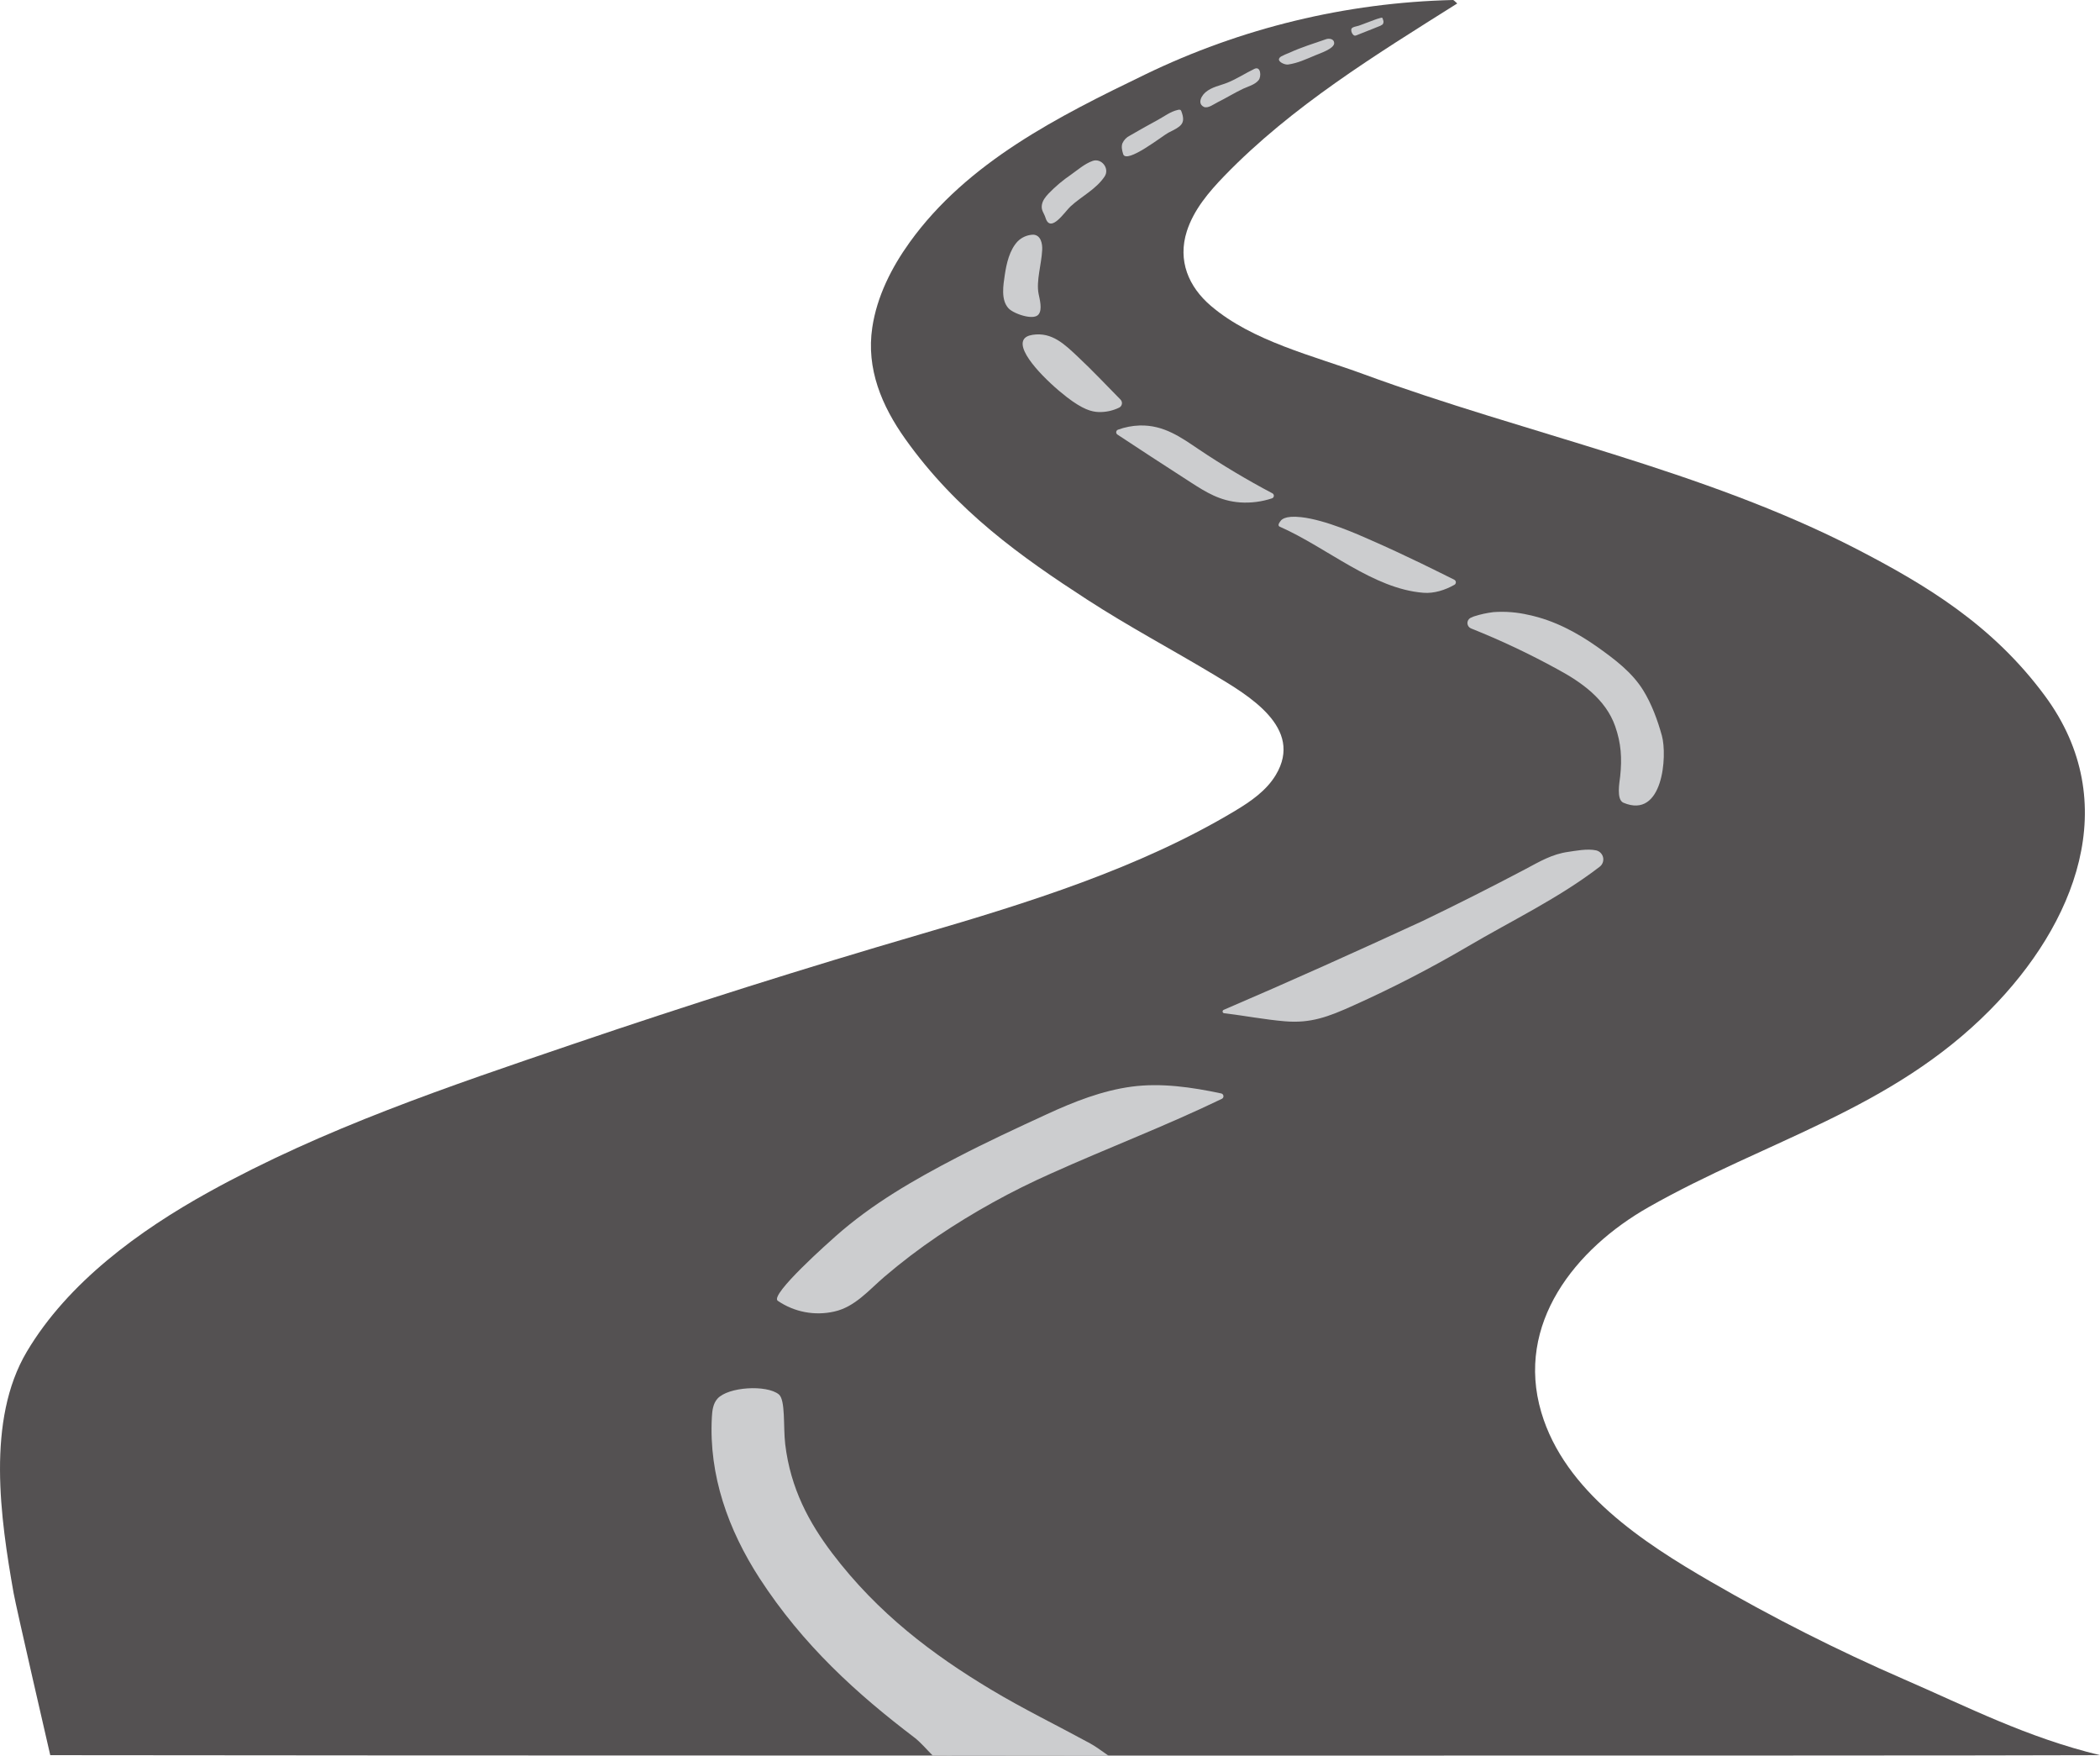
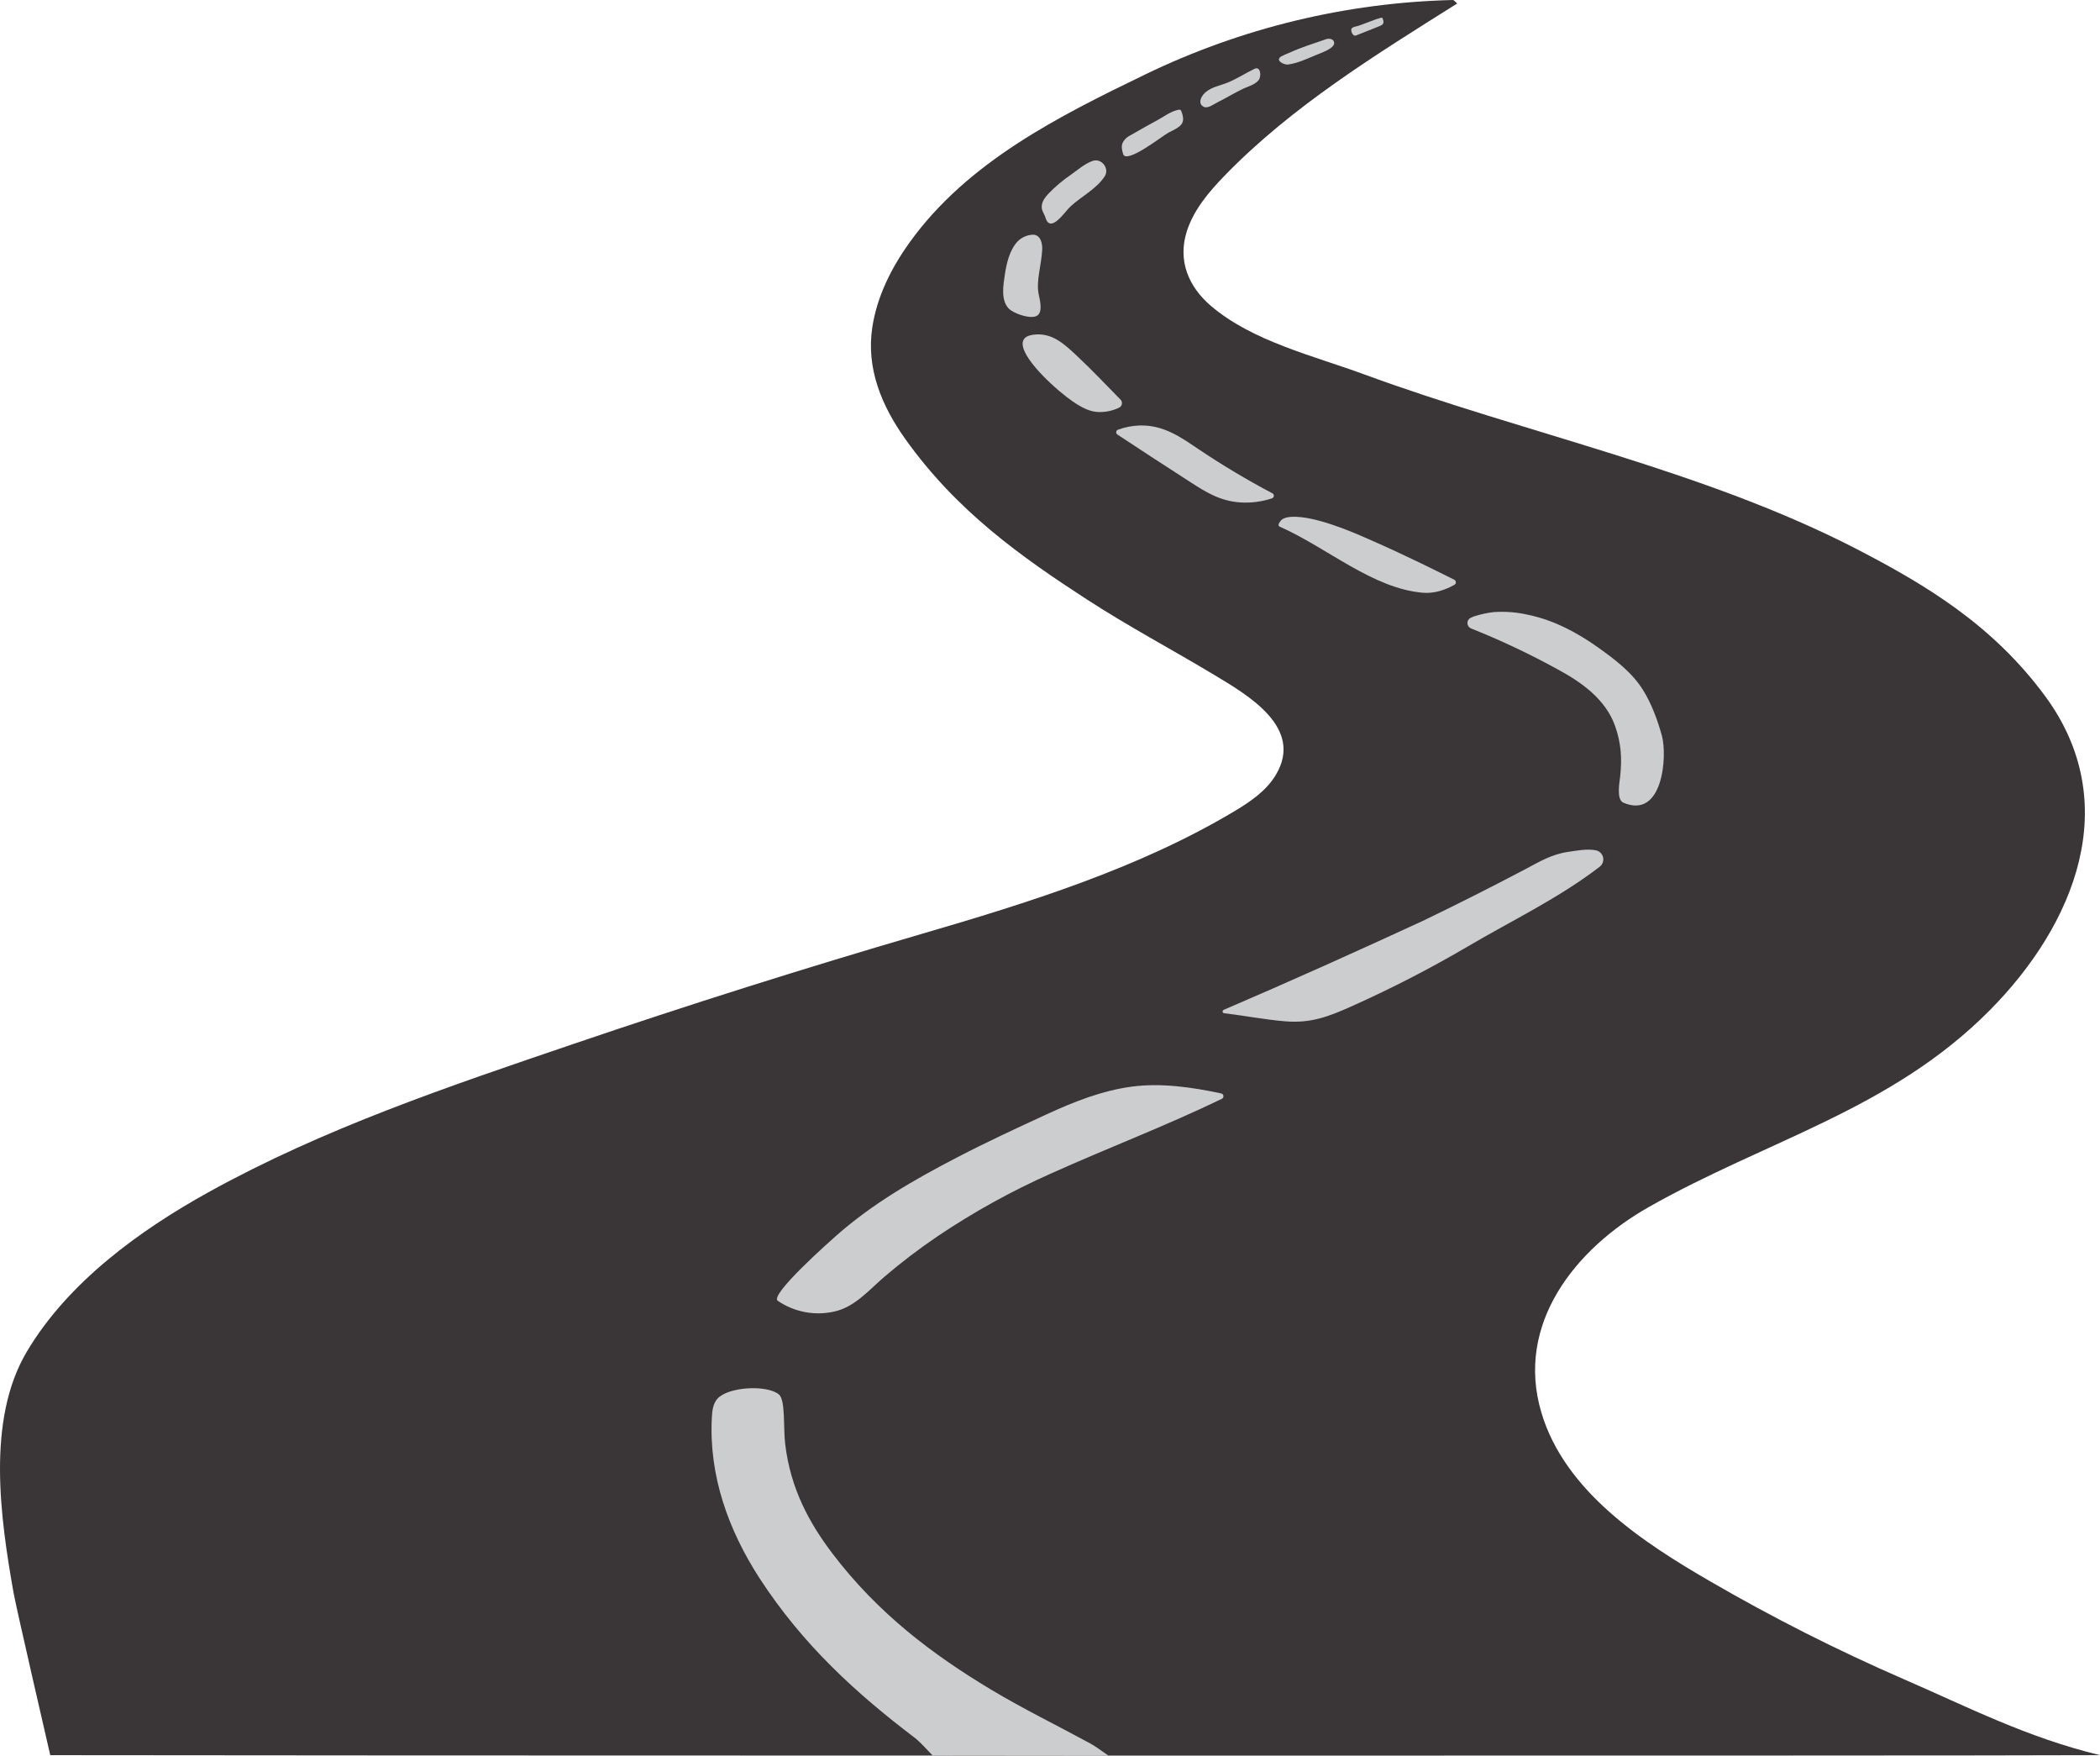
<svg xmlns="http://www.w3.org/2000/svg" preserveAspectRatio="none" viewBox="0 0 1001.83 837.35">
  <defs>
    <style>.prefix__cls-2{fill:#cccdcf}</style>
  </defs>
  <g id="prefix__Layer_2" data-name="Layer 2">
    <g id="prefix__background">
      <g id="prefix__road">
-         <path d="M1001.83 837.13c-60.72.39-931.68.18-977.86 0 0 0-16.26-70.43-17.47-77.28-6.29-35.61-13.14-82.49 6.32-115.21 19.61-33 53.66-57.74 86.62-76 55.18-30.53 114.46-50.42 174.05-70.7q82.29-28 165.76-52.38c50.77-14.81 104.37-31.45 150-58.86 7.47-4.48 14.91-9.62 19.39-17.09 13.51-22.51-13.21-38-29.29-47.66-20.21-12.15-40.84-23.07-60.77-36-31.36-20.34-62.24-42.17-86.72-76.6-11.2-15.74-18.68-33.48-15.73-53.14 2.22-14.79 9.15-28.56 17.89-40.7 27.54-38.23 70.85-59.95 112.2-79.94A356.6 356.6 0 01693.13 0c.45 0 .92.71 2.07 1.65-38.79 24.42-78.87 49-111 82.15-7.5 7.73-14.7 16.22-18 26.47-4.47 14 .77 26.49 11.52 35.65 19.81 16.9 48.88 23.75 72.87 32.57C728.15 207 812.42 224 886 262c32.54 16.88 64.41 35.84 89.54 69.86 37.82 51.2 14.33 109-26.31 150-47.05 47.47-106.31 61.9-162.66 93.84-35.1 19.89-63.74 55.72-51.28 97.89 11.16 37.79 48.72 62.21 80.92 80.84A894.75 894.75 0 00908 800.8c30.8 13.36 58.79 27.86 93.83 36.33z" fill="#545152" />
+         <path d="M1001.83 837.13c-60.72.39-931.68.18-977.86 0 0 0-16.26-70.43-17.47-77.28-6.29-35.61-13.14-82.49 6.32-115.21 19.61-33 53.66-57.74 86.62-76 55.18-30.53 114.46-50.42 174.05-70.7q82.29-28 165.76-52.38c50.77-14.81 104.37-31.45 150-58.86 7.47-4.48 14.91-9.62 19.39-17.09 13.51-22.51-13.21-38-29.29-47.66-20.21-12.15-40.84-23.07-60.77-36-31.36-20.34-62.24-42.17-86.72-76.6-11.2-15.74-18.68-33.48-15.73-53.14 2.22-14.79 9.15-28.56 17.89-40.7 27.54-38.23 70.85-59.95 112.2-79.94A356.6 356.6 0 01693.13 0c.45 0 .92.71 2.07 1.65-38.79 24.42-78.87 49-111 82.15-7.5 7.73-14.7 16.22-18 26.47-4.47 14 .77 26.49 11.52 35.65 19.81 16.9 48.88 23.75 72.87 32.57C728.15 207 812.42 224 886 262c32.54 16.88 64.41 35.84 89.54 69.86 37.82 51.2 14.33 109-26.31 150-47.05 47.47-106.31 61.9-162.66 93.84-35.1 19.89-63.74 55.72-51.28 97.89 11.16 37.79 48.72 62.21 80.92 80.84A894.75 894.75 0 00908 800.8c30.8 13.36 58.79 27.86 93.83 36.33z" fill="#3A3537" />
        <path class="prefix__cls-2" d="M445 837.35c-2.95-2.93-5.72-6.3-8.88-8.71-27.21-20.67-53-43.88-73.84-76-14.82-22.96-24.18-48.88-22.68-76.64.16-3.15.56-6.53 2.65-8.87 5.08-5.71 23.45-6.76 29.27-2.1 3.29 2.63 2.09 15.5 3.07 23.75 2.54 21.25 11.45 37.52 22.4 52 21.88 28.86 48.13 48.46 75.66 65 15.55 9.33 31.6 17.12 47.39 25.73 3.05 1.67 5.92 3.93 8.87 5.92zM582.59 521.52a1.37 1.37 0 01.31 2.57c-26.7 12.91-54.39 23.41-81.42 35.58a356 356 0 00-54.14 29.93 287.14 287.14 0 00-25.4 19.34c-7.36 6.28-14.07 14.45-24 16.62a34.26 34.26 0 01-26.91-5.15c-4-2.85 25.11-28.57 27.67-30.84 17.49-15.48 37.21-26.8 57.92-37.56 14.08-7.31 28.49-14 42.89-20.62 12.79-5.9 26.3-11.23 40.35-13.11s28.8.26 42.73 3.24zM584 483.27a.84.84 0 01-.24-1.61c31.86-13.66 63.39-27.85 94.87-42.37q24.72-11.9 49-24.71c7-3.71 12.74-7.2 20.58-8.29 3-.41 9-1.65 13.27-.7a4.42 4.42 0 011.64 7.83c-19.52 15-41.87 25.62-63 38.06a565 565 0 01-54.59 28.15c-11.81 5.33-20.18 8.5-32.43 7.49-9.79-.81-19.41-2.72-29.1-3.85zM701.74 299.72a2.79 2.79 0 01-.26-5 14.12 14.12 0 011.67-.72 49.73 49.73 0 019.32-2.05 56 56 0 0116.81 1.34c12.09 2.53 23.16 8.45 33.15 15.55 8 5.71 16.18 11.86 21.45 20.35 4.06 6.55 6.89 14.28 8.94 21.68 2.65 9.62.57 40-18.34 32-3.5-1.5-1.84-9.9-1.55-12.62.9-8.62.47-15.7-2.4-23.89-4.52-12.86-16.06-21-27.55-27.18a370.54 370.54 0 00-41.24-19.46zM693.77 276.5a1.37 1.37 0 01.1 2.41c-4.44 2.53-9.76 4.22-14.78 3.82-24.08-1.87-45.81-21.46-68.57-31.53-1.46-.65.33-2.61.33-2.61.3-.51 1.85-2.82 9.85-1.93 11.84 1.31 27.62 8.48 32.3 10.52 18.9 8.26 34.18 16.07 40.77 19.32zM533.09 207.27a1.31 1.31 0 01.26-2.33 33.19 33.19 0 0110.31-2c11.57-.35 19.9 5.77 28.25 11.39A390.09 390.09 0 00607 235.28a1.31 1.31 0 01-.19 2.41 39.79 39.79 0 01-15.19 1.94c-9.58-.69-16.28-4.88-23.29-9.39-14.24-9.17-25.67-16.64-35.24-22.97zM534.55 190.58a2.4 2.4 0 01-.68 3.86 21 21 0 01-9.78 2.08c-3.26-.13-7.39-1.13-15.21-7.16-9.24-7.13-23.91-21.53-20.52-27.39.65-1.13 2-1.92 4.22-2.27 9.34-1.46 15.42 4.64 21.66 10.49 7 6.56 13.57 13.56 20.31 20.39zM489.34 150.86c-3.31-.68-6.85-2.36-8.16-3.75-3.81-4-2.55-11.18-1.82-16.07.82-5.43 2.24-11.78 6.13-15.92a10.91 10.91 0 017.46-3.19c3.55.19 4.39 4.18 4.24 7.24-.35 7.06-2.94 14.83-1.71 21 .5 2.49 1.87 7.46 0 9.76-1.06 1.39-3.48 1.47-6.14.93zM573.38 46.08a8.08 8.08 0 011.64-2c3.07-2.66 7-3.21 10.61-4.67 4.43-1.8 8.47-4.48 12.77-6.55 3.13-1.52 3.4 3.67 2.05 5.36-1.75 2.19-5 3-7.46 4.13-4.17 2-8.13 4.45-12.28 6.51-1.64.82-4.47 3-6.4 2.12-2.19-1.07-1.93-3.16-.93-4.9zM610.21 27.94a2.22 2.22 0 01.94-1 36.89 36.89 0 014-1.79c5.64-2.6 11.64-4.43 17.49-6.46 1.32-.46 3.78-.25 3.85 1.82.1 2.73-7 5-9.07 5.9-4.22 1.76-8.34 3.72-12.91 4.36-1.51.23-4.95-1.24-4.3-2.83zM644.7 13.76c.45-1 2.66-1.18 3.57-1.52l4.79-1.78c1.71-.63 3.5-1.38 5.25-1.83 1.07-.28 1.18-.43 1.52.89a2.14 2.14 0 01-.21 2.11 7.23 7.23 0 01-2.29 1.14c-1.4.61-2.84 1.12-4.25 1.7-1.68.68-3.36 1.34-5.05 2-1.09.42-1.78 1-2.63-.08a3.14 3.14 0 01-.72-2.58s.01-.03.02-.05zM535.47 68.33a7.4 7.4 0 013.53-3.64q6.59-3.84 13.33-7.48c3.1-1.67 6-4 9.62-4.8a1.67 1.67 0 011.17 0 1.23 1.23 0 01.46.66c2.32 6.12-.32 7.28-6.2 10.23-2.48 1.25-20 15.14-21.56 10.2-.64-2.01-.89-3.68-.35-5.17zM498.77 103.86c-.68-2.21-2.12-3.5-1.75-6 .32-2.22 1.75-4 3.22-5.55a67.55 67.55 0 0110.68-9c3.23-2.28 6.53-5.21 10.3-6.55 4.25-1.52 8.27 3.61 5.76 7.4-4 6.06-11 9.43-16.28 14.3-2.63 2.37-9.52 13.16-11.93 5.4z" />
      </g>
    </g>
  </g>
</svg>
